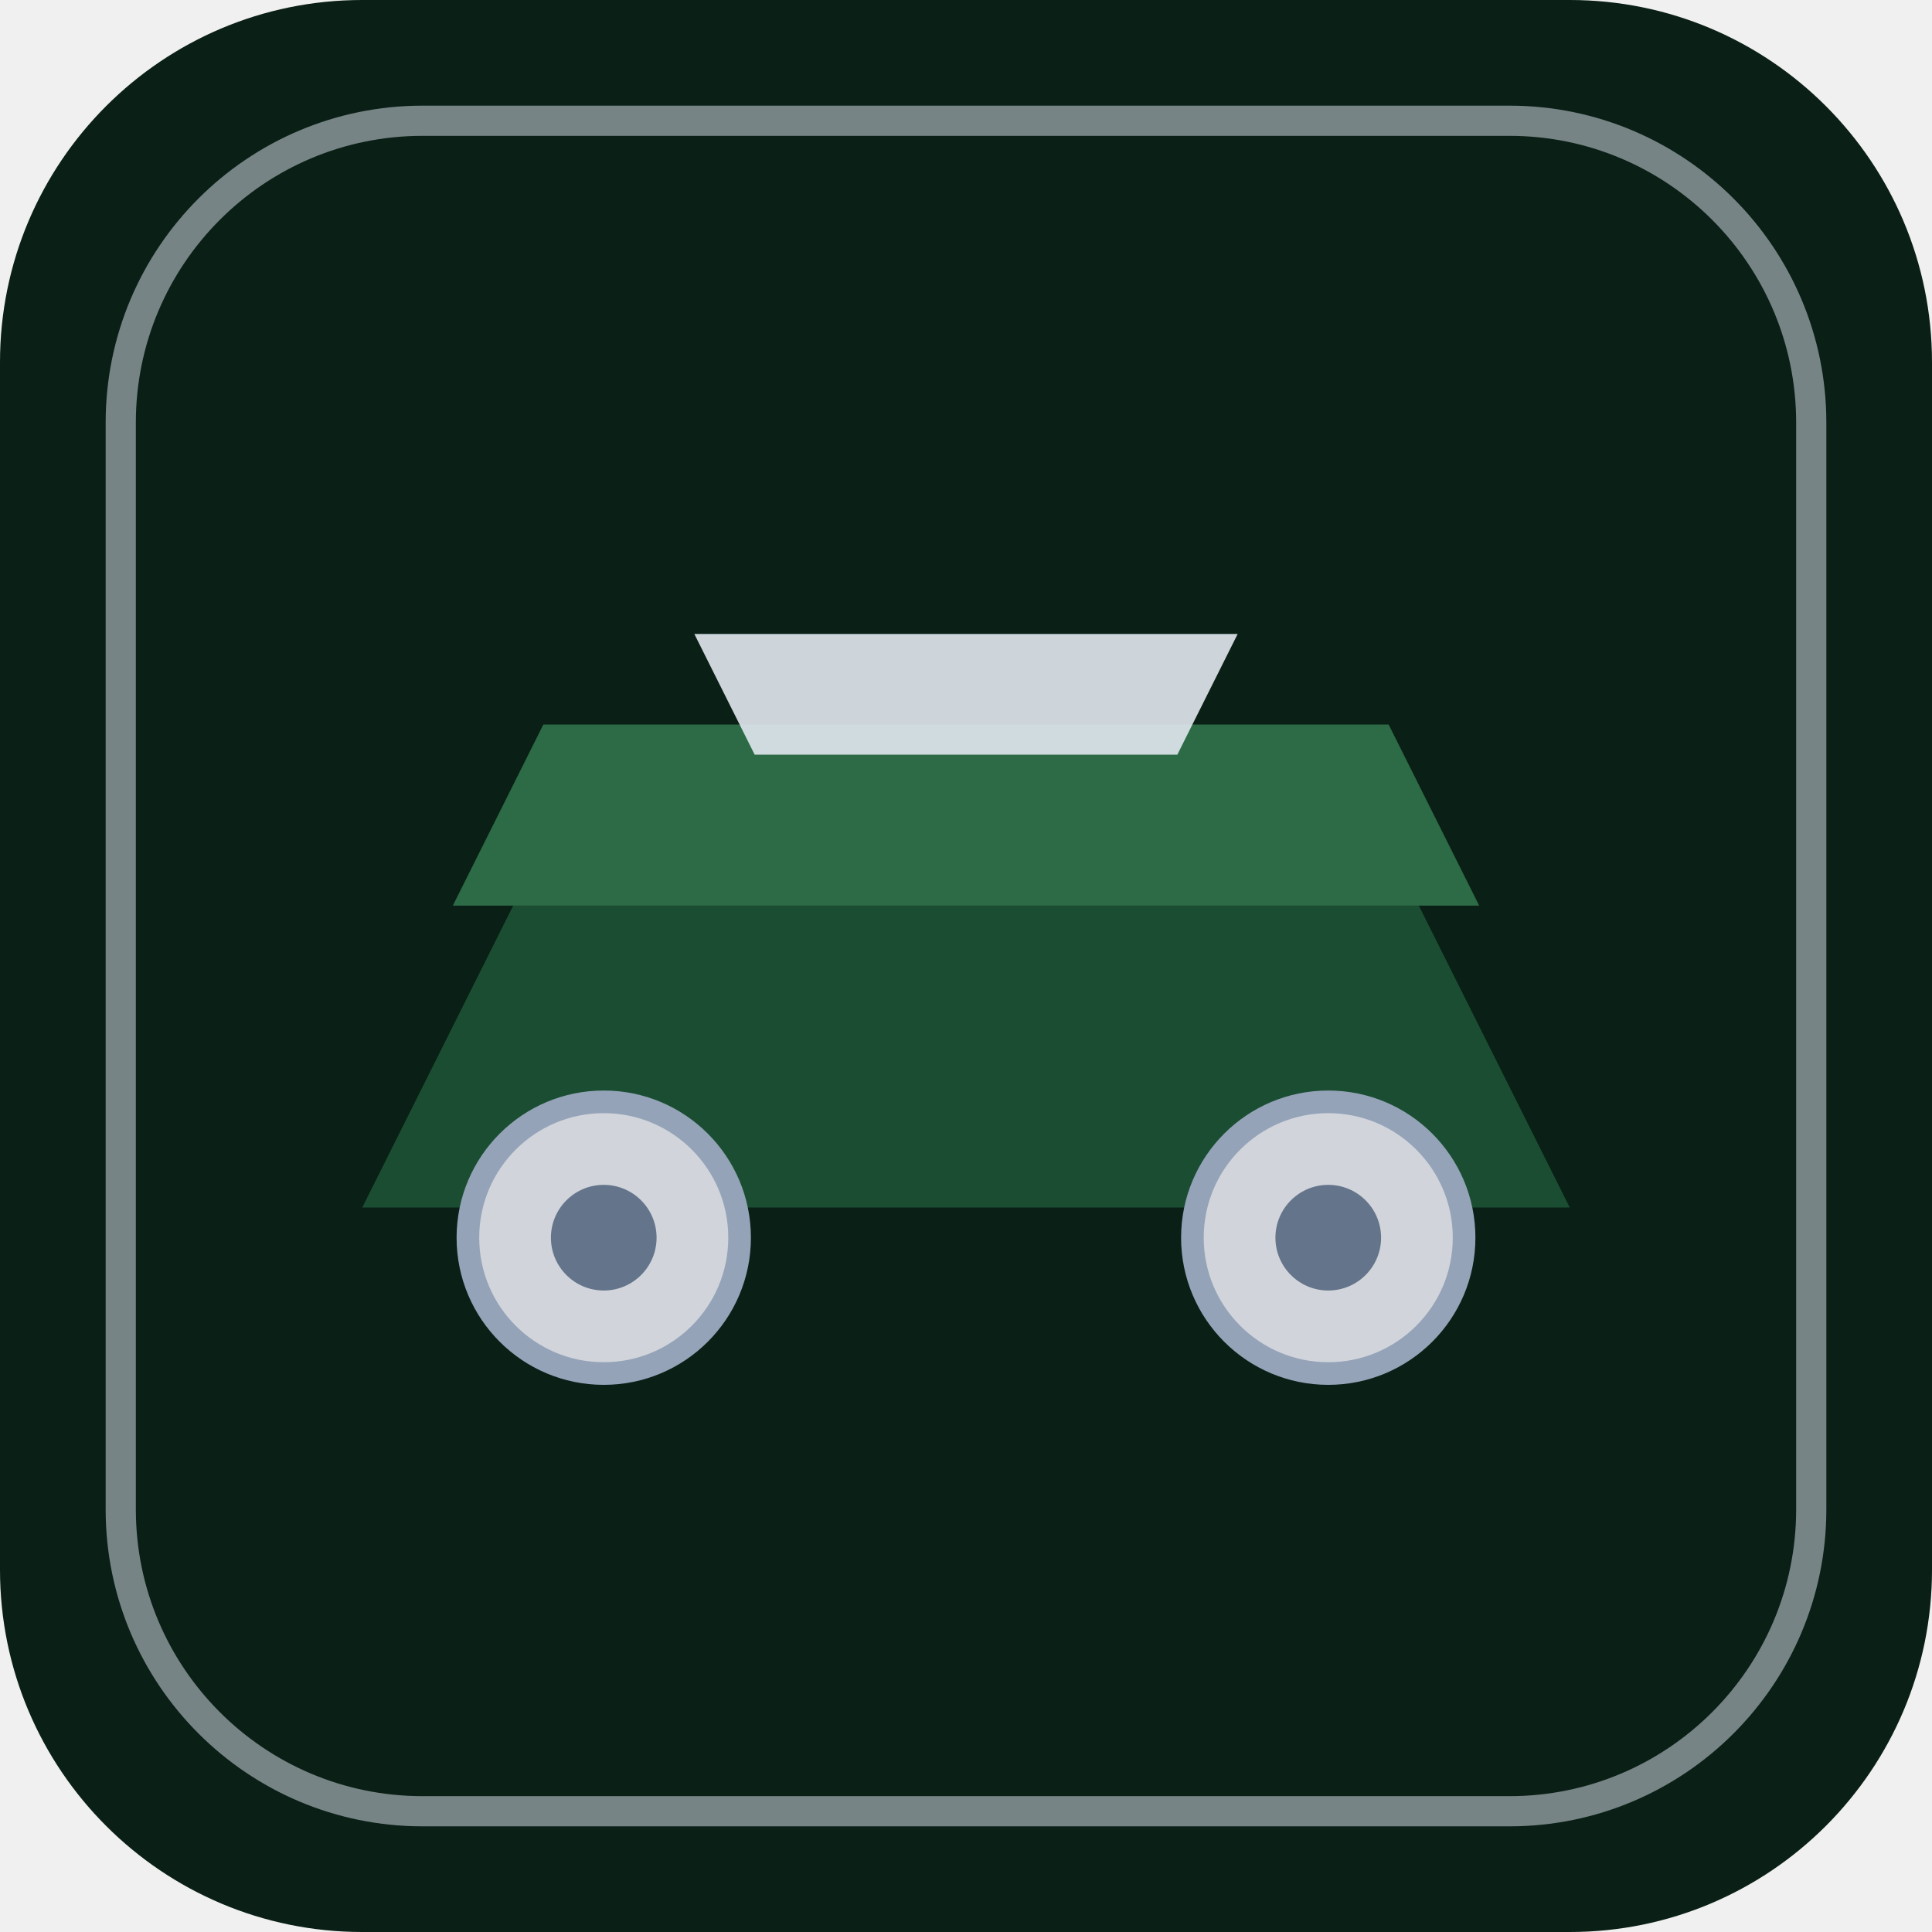
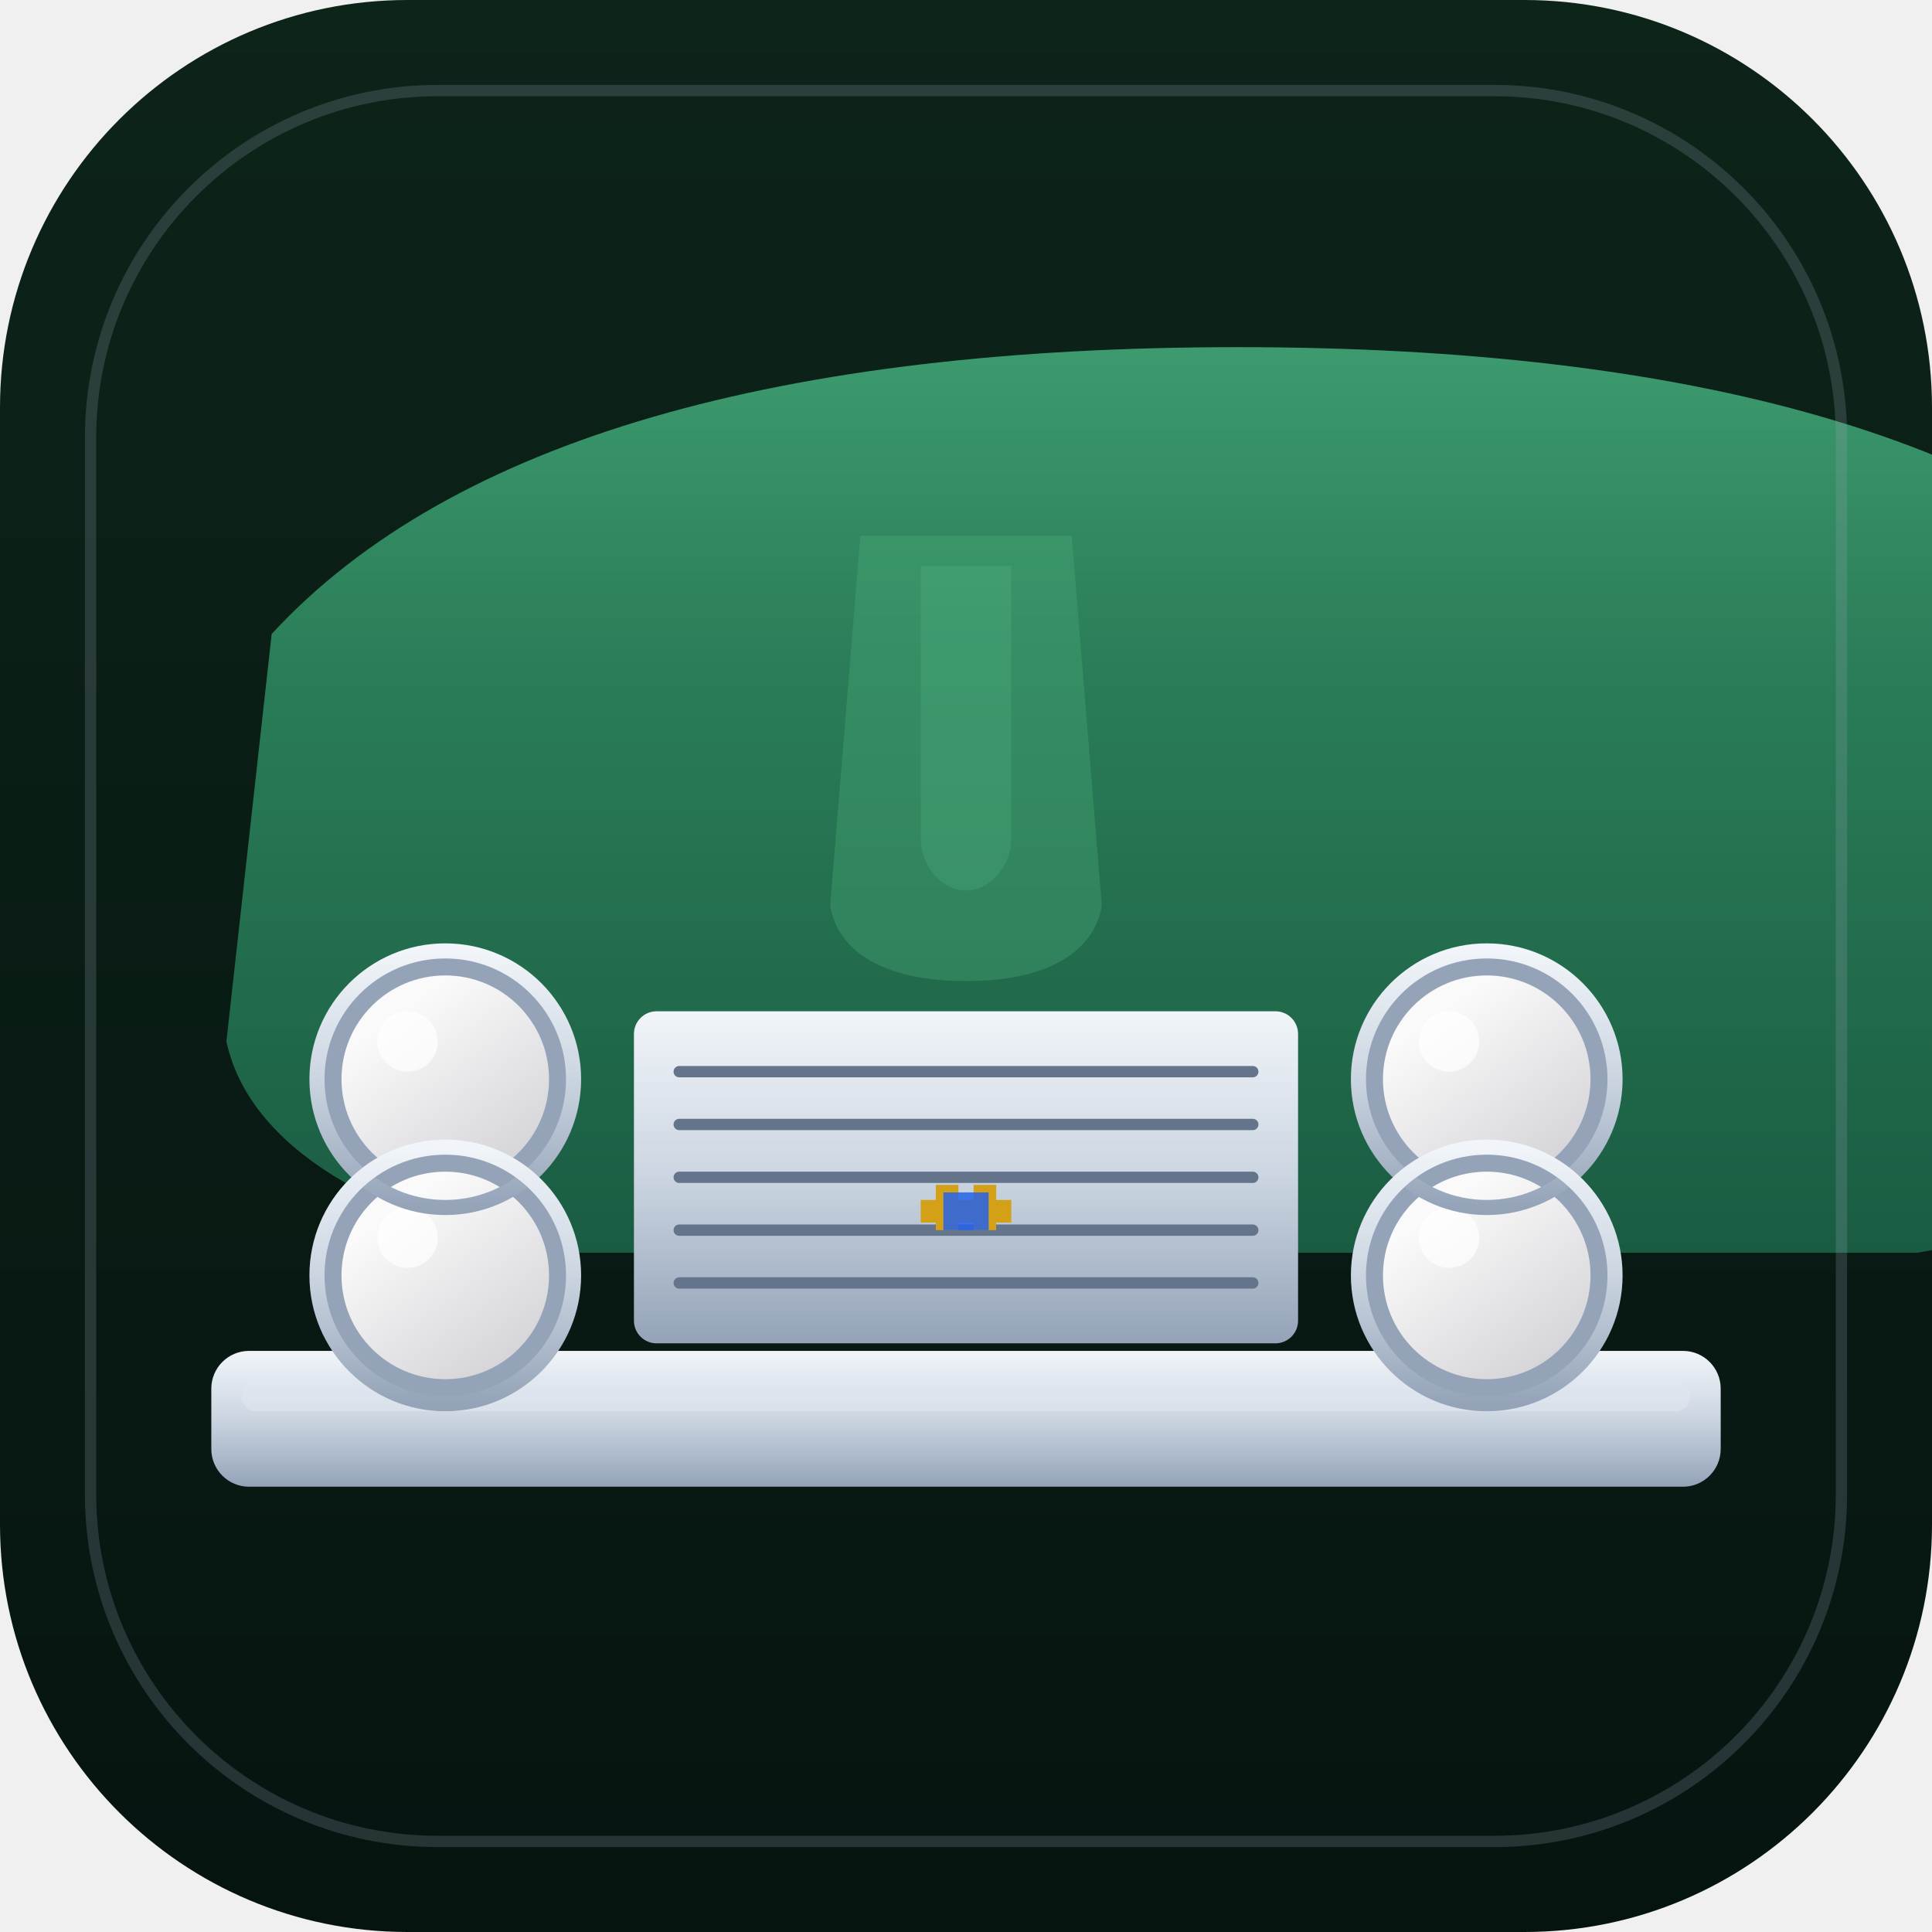
- <svg xmlns="http://www.w3.org/2000/svg" viewBox="0 0 512 512" fill="none">
-   <rect width="512" height="512" rx="96" fill="#0a1f15" />
-   <rect x="32" y="32" width="448" height="448" rx="80" stroke="#c0c8d0" stroke-width="8" fill="none" opacity="0.6" />
-   <path d="M96 320h320l-40-80H136l-40 80z" fill="#1a4d32" />
-   <path d="M120 240h272l-24-48H144l-24 48z" fill="#2d6b47" />
-   <circle cx="160" cy="328" r="36" fill="#d1d5db" stroke="#94a3b8" stroke-width="6" />
-   <circle cx="352" cy="328" r="36" fill="#d1d5db" stroke="#94a3b8" stroke-width="6" />
-   <circle cx="160" cy="328" r="14" fill="#64748b" />
-   <circle cx="352" cy="328" r="14" fill="#64748b" />
-   <path d="M200 200h112l16-32H184l16 32z" fill="#e2e8f0" opacity="0.9" />
+ <svg xmlns="http://www.w3.org/2000/svg" viewBox="0 0 512 512" fill="none" role="img" aria-label="1968 Impala">
+   <defs>
+     <linearGradient id="bg" x1="0" y1="0" x2="0" y2="1">
+       <stop offset="0%" stop-color="#0d2419" />
+       <stop offset="100%" stop-color="#061410" />
+     </linearGradient>
+     <linearGradient id="body" x1="0.5" y1="0" x2="0.5" y2="1">
+       <stop offset="0%" stop-color="#3d9a6e" />
+       <stop offset="35%" stop-color="#2a7d58" />
+       <stop offset="100%" stop-color="#1a5c42" />
+     </linearGradient>
+     <linearGradient id="chrome" x1="0" y1="0" x2="0" y2="1">
+       <stop offset="0%" stop-color="#f1f5f9" />
+       <stop offset="50%" stop-color="#cbd5e1" />
+       <stop offset="100%" stop-color="#94a3b8" />
+     </linearGradient>
+     <linearGradient id="lens" x1="0.3" y1="0.2" x2="0.8" y2="0.9">
+       <stop offset="0%" stop-color="#fafafa" />
+       <stop offset="100%" stop-color="#d4d4d8" />
+     </linearGradient>
+   </defs>
+   <rect width="512" height="512" rx="108" fill="url(#bg)" />
+   <path fill="url(#body)" d="M72 168c48-52 136-76 256-76s208 24 256 76l12 108c-6 28-40 48-88 56H148c-48-8-82-28-88-56L72 168z" />
+   <path fill="#4aad78" opacity="0.35" d="M228 142h56l8 98c-2 12-14 20-36 20s-34-8-36-20l8-98z" />
+   <path fill="#5ec492" opacity="0.2" d="M244 150h24v72c0 8-6 14-12 14s-12-6-12-14v-72z" />
+   <rect x="56" y="358" width="400" height="36" rx="10" fill="url(#chrome)" />
+   <rect x="64" y="366" width="384" height="8" rx="4" fill="#e2e8f0" opacity="0.55" />
+   <rect x="168" y="268" width="176" height="88" rx="6" fill="url(#chrome)" />
+   <g stroke="#64748b" stroke-width="3" stroke-linecap="round">
+     <line x1="180" y1="284" x2="332" y2="284" />
+     <line x1="180" y1="298" x2="332" y2="298" />
+     <line x1="180" y1="312" x2="332" y2="312" />
+     <line x1="180" y1="326" x2="332" y2="326" />
+     <line x1="180" y1="340" x2="332" y2="340" />
+   </g>
+   <path fill="#d4a017" d="M248 314h6v12h-6zM258 314h6v12h-6zM244 318h24v6h-24z" />
+   <path fill="#2563eb" d="M250 316h12v10h-12z" opacity="0.85" />
+   <g fill="url(#lens)" stroke="#94a3b8" stroke-width="5">
+     <circle cx="118" cy="286" r="30" />
+     <circle cx="118" cy="338" r="30" />
+     <circle cx="394" cy="286" r="30" />
+     <circle cx="394" cy="338" r="30" />
+   </g>
+   <g fill="#ffffff" opacity="0.7">
+     <circle cx="108" cy="276" r="8" />
+     <circle cx="108" cy="328" r="8" />
+     <circle cx="384" cy="276" r="8" />
+     <circle cx="384" cy="328" r="8" />
+   </g>
+   <g fill="none" stroke="url(#chrome)" stroke-width="4">
+     <circle cx="118" cy="286" r="34" />
+     <circle cx="118" cy="338" r="34" />
+     <circle cx="394" cy="286" r="34" />
+     <circle cx="394" cy="338" r="34" />
+   </g>
+   <rect x="24" y="24" width="464" height="464" rx="92" stroke="#94a3b8" stroke-width="3" fill="none" opacity="0.22" />
</svg>
